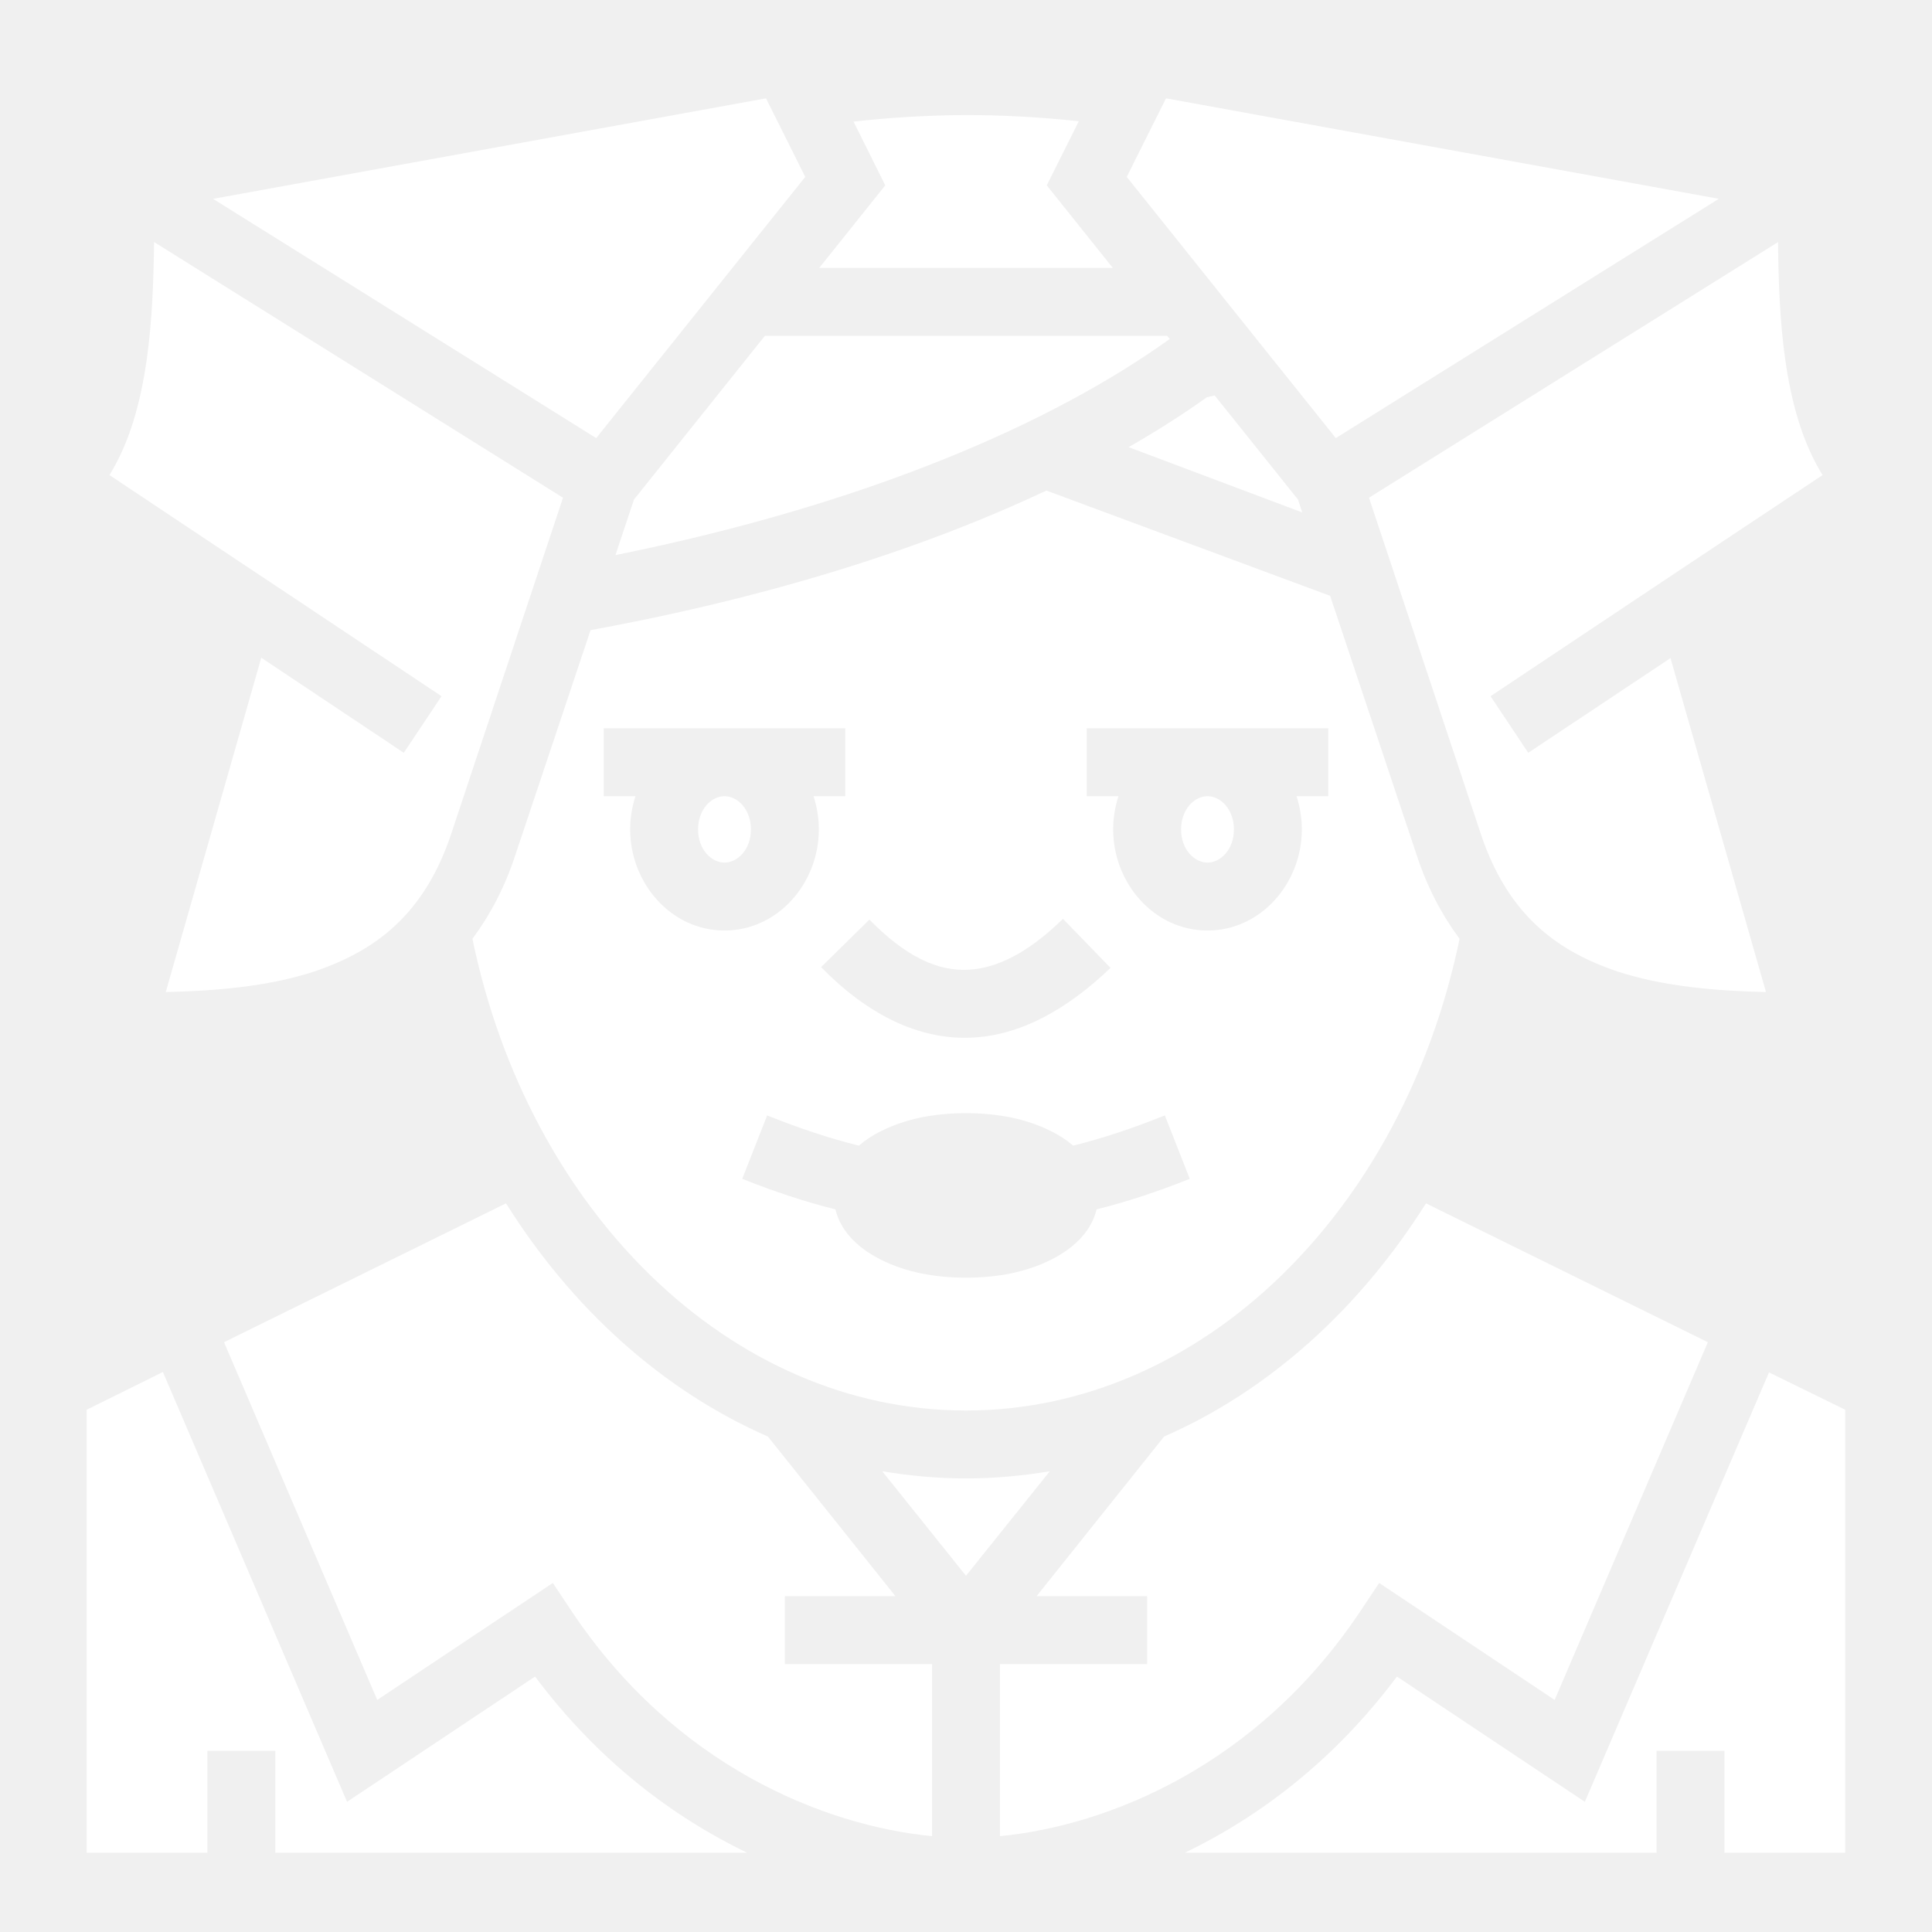
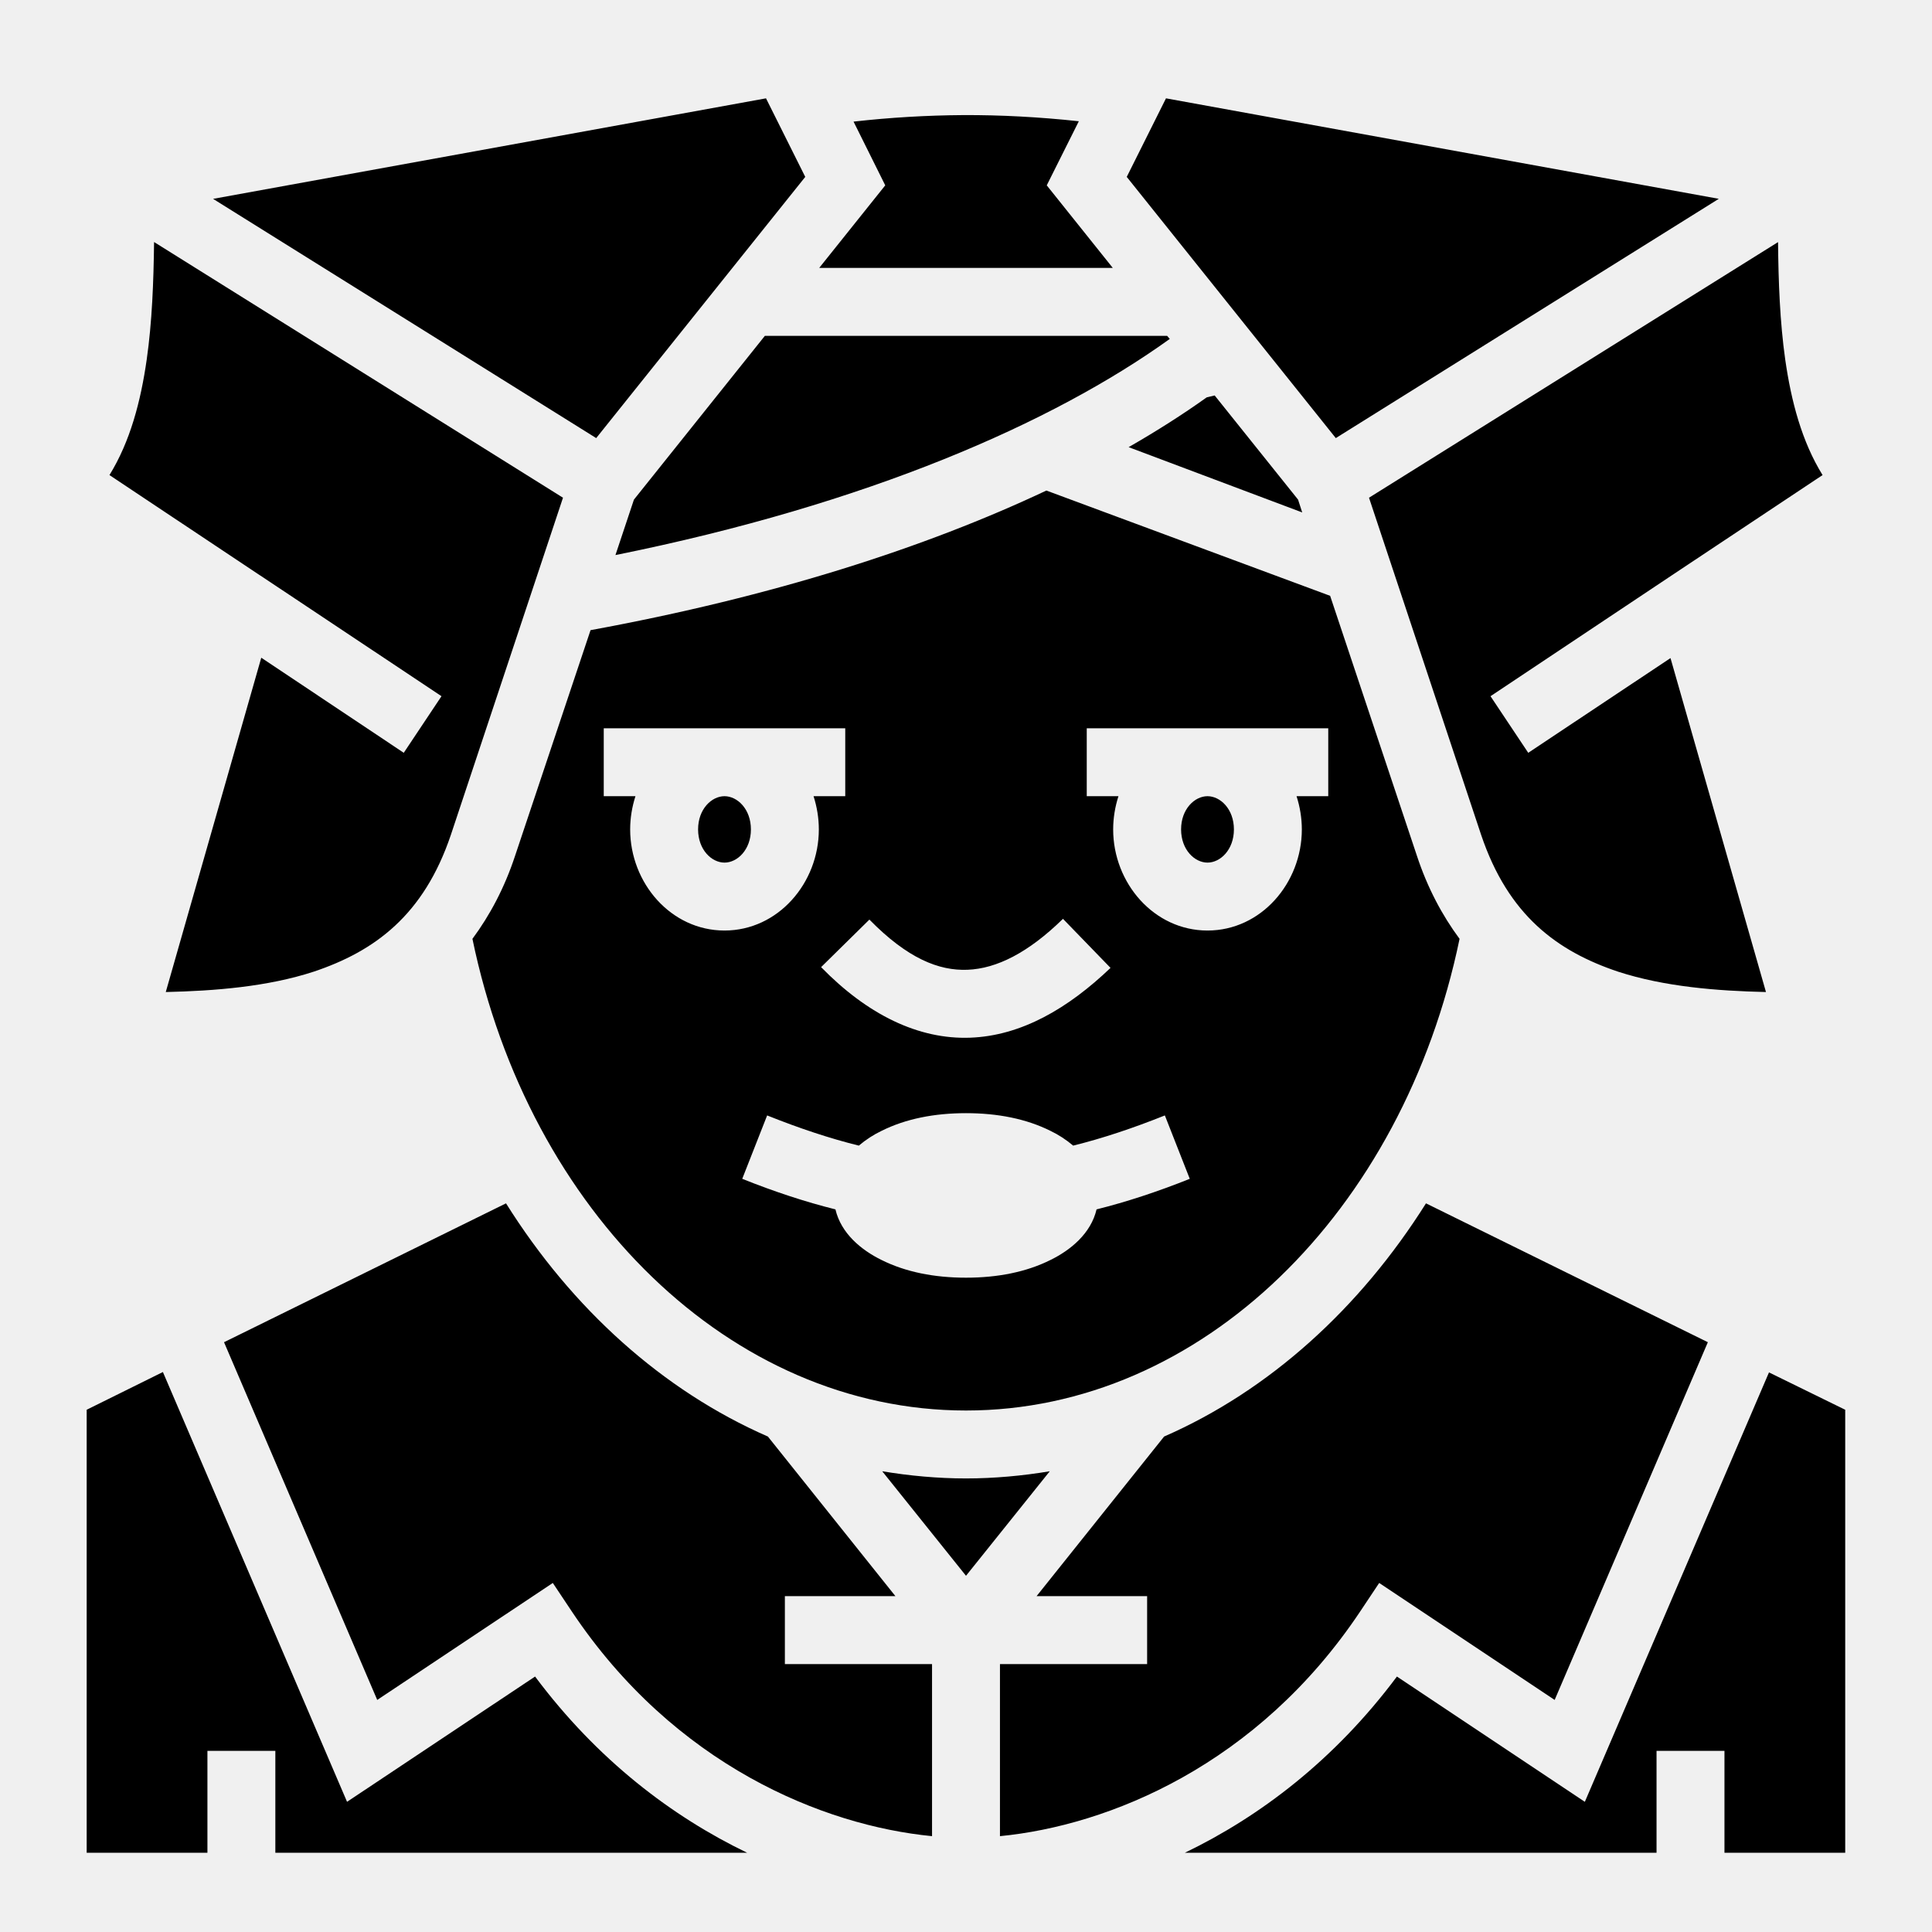
<svg xmlns="http://www.w3.org/2000/svg" viewBox="0 0 512 512" style="height: 512px; width: 512px;">
  <g class="" transform="translate(0,0)" style="touch-action: none;">
-     <path d="M203 26.06L56.47 52.7 158 116.1l55.4-69.22L203 26.06zm106 0l-10.4 20.82L354 116.1l101.5-63.41L309 26.06zm-53.7 4.44a275.263 275.263 0 0 0-29.1 1.73l8.4 16.89L217.1 71h77.8l-17.5-21.88 8.5-16.99c-10.6-1.14-20.8-1.67-30.6-1.63zM40.83 64.14c-.13 10.66-.53 21.21-1.95 31.15-1.59 11.11-4.38 21.71-9.87 30.61l39.93 26.6h.02l48.04 32-10 15-37.76-25.2-25.31 88.6c13.02-.3 26.96-1.4 39.21-5.4 16.11-5.4 29.16-14.9 36.36-36.3l29.7-89.3L40.83 64.14zm430.37.02L362.8 131.9l29.7 89.3c7.2 21.4 20.2 30.9 36.3 36.3 12.3 4 26.2 5.1 39.2 5.4l-25.3-88.5-37.7 25.1-10-15 48-32 40-26.6c-5.5-8.9-8.3-19.5-9.9-30.63-1.4-9.93-1.8-20.47-1.9-31.11zM202.7 89L168 132.4l-4.9 14.7C230 133.6 279 112.1 310 89.82l-.7-.82H202.7zm119.2 15.8l-2.1.5c-6.3 4.5-13.2 8.9-20.7 13.2l46 17.3-1.1-3.4-22.1-27.6zM277.3 130c-32 15.1-72.3 28.1-120.8 37l-20 59.8c-2.8 8.5-6.7 15.8-11.3 22 15 72.4 68.5 125 130.8 125 62.3 0 115.8-52.6 130.8-125-4.6-6.2-8.5-13.5-11.3-22l-23-68.9-75.2-27.9zM160 193h64v18h-8.4c.9 2.8 1.4 5.8 1.4 8.8 0 14.2-10.8 26.8-25 26.8s-25-12.6-25-26.8c0-3 .5-6 1.4-8.8H160v-18zm128 0h64v18h-8.4c.9 2.8 1.4 5.8 1.4 8.8 0 14.2-10.8 26.8-25 26.8s-25-12.6-25-26.8c0-3 .5-6 1.4-8.8H288v-18zm-96 18c-3.4 0-7 3.4-7 8.8s3.6 8.8 7 8.8 7-3.4 7-8.8-3.6-8.8-7-8.8zm128 0c-3.4 0-7 3.4-7 8.8s3.6 8.8 7 8.8 7-3.4 7-8.8-3.6-8.8-7-8.8zm-38.3 32.5l12.6 13c-11.2 10.7-23.6 18-37.2 18.5-13.7.5-27.2-6.1-39.5-18.7l12.8-12.6c10.1 10.3 18.4 13.6 26 13.3 7.7-.3 16.1-4.5 25.3-13.5zM256 295c8.4 0 16 1.5 22.4 4.7 2.1 1 4.1 2.3 6 3.9 7.7-1.9 15.8-4.6 24.3-8l6.6 16.8c-8.5 3.4-16.7 6.1-24.7 8.1-1.5 6.4-6.9 10.8-12.2 13.4-6.4 3.2-14 4.7-22.4 4.7-8.4 0-16-1.5-22.4-4.7-5.3-2.6-10.7-7-12.2-13.4-8-2-16.2-4.7-24.7-8.1l6.6-16.8c8.5 3.4 16.6 6.1 24.3 8 1.9-1.6 3.9-2.9 6-3.9 6.4-3.2 14-4.7 22.4-4.7zm-121.9 23.9l-74.73 36.8 40.6 94.8 46.53-31 5 7.5c27.2 40.8 66.7 56.8 95.5 59.6V441h-39v-18h29.3l-33.8-42.3c-27.9-12.2-51.9-33.9-69.4-61.8zm243.8 0c-17.5 27.8-41.5 49.6-69.4 61.8L274.7 423H304v18h-39v45.6c28.8-2.8 68.3-18.8 95.5-59.6l5-7.5 46.5 31 40.6-94.8-74.7-36.8zM43.17 363.6l-20.2 10V491h32v-27h18v27H198c-19.9-9.6-39.7-24.6-56.2-46.7l-49.83 33.2-48.8-113.9zm425.63.1L420 477.5l-49.8-33.2c-16.5 22.1-36.3 37.1-56.2 46.7h125v-27h18v27h32V373.6l-20.2-9.9zm-235 26.2l22.2 27.7 22.2-27.7c-7.2 1.2-14.7 1.9-22.2 1.9s-15-.7-22.2-1.9z" fill="#fff" fill-opacity="1" />
+     <path d="M203 26.06L56.47 52.7 158 116.1l55.4-69.22L203 26.06zm106 0l-10.4 20.82L354 116.1l101.5-63.41L309 26.06zm-53.7 4.44a275.263 275.263 0 0 0-29.1 1.73l8.4 16.89L217.1 71h77.8l-17.5-21.88 8.5-16.99c-10.6-1.14-20.8-1.67-30.6-1.63zM40.83 64.14c-.13 10.66-.53 21.21-1.95 31.15-1.59 11.11-4.38 21.71-9.87 30.61l39.93 26.6h.02l48.04 32-10 15-37.76-25.2-25.31 88.6c13.02-.3 26.96-1.4 39.21-5.4 16.11-5.4 29.16-14.9 36.36-36.3l29.7-89.3L40.83 64.14zm430.37.02L362.8 131.9l29.7 89.3c7.2 21.4 20.2 30.9 36.3 36.3 12.3 4 26.2 5.1 39.2 5.4l-25.3-88.5-37.7 25.1-10-15 48-32 40-26.6c-5.5-8.9-8.3-19.5-9.9-30.63-1.4-9.93-1.8-20.47-1.9-31.11zM202.7 89L168 132.4l-4.9 14.7C230 133.6 279 112.1 310 89.82l-.7-.82H202.7zm119.2 15.8l-2.1.5c-6.3 4.5-13.2 8.9-20.7 13.2l46 17.3-1.1-3.4-22.1-27.6zM277.3 130c-32 15.1-72.3 28.1-120.8 37l-20 59.8c-2.8 8.5-6.7 15.8-11.3 22 15 72.4 68.5 125 130.8 125 62.3 0 115.8-52.6 130.8-125-4.6-6.2-8.5-13.5-11.3-22l-23-68.9-75.2-27.9zM160 193h64v18h-8.4c.9 2.8 1.4 5.8 1.4 8.8 0 14.2-10.8 26.8-25 26.8s-25-12.6-25-26.8c0-3 .5-6 1.4-8.8H160v-18zm128 0h64v18h-8.4c.9 2.8 1.4 5.8 1.4 8.8 0 14.2-10.8 26.8-25 26.8s-25-12.6-25-26.8c0-3 .5-6 1.4-8.8H288v-18zm-96 18c-3.4 0-7 3.4-7 8.8s3.6 8.8 7 8.8 7-3.4 7-8.8-3.6-8.8-7-8.8zm128 0c-3.4 0-7 3.4-7 8.8s3.6 8.8 7 8.8 7-3.4 7-8.8-3.6-8.8-7-8.8zm-38.3 32.5l12.6 13c-11.2 10.7-23.6 18-37.2 18.5-13.7.5-27.2-6.1-39.5-18.7l12.8-12.6c10.1 10.3 18.4 13.6 26 13.3 7.7-.3 16.1-4.5 25.3-13.5zM256 295c8.4 0 16 1.5 22.4 4.7 2.1 1 4.1 2.3 6 3.9 7.7-1.9 15.8-4.6 24.3-8l6.6 16.8c-8.5 3.4-16.7 6.1-24.7 8.1-1.5 6.4-6.9 10.8-12.2 13.4-6.4 3.2-14 4.7-22.4 4.7-8.4 0-16-1.5-22.4-4.7-5.3-2.6-10.7-7-12.2-13.4-8-2-16.2-4.7-24.7-8.1l6.6-16.8c8.5 3.4 16.6 6.1 24.3 8 1.9-1.6 3.9-2.9 6-3.9 6.4-3.2 14-4.7 22.4-4.7zm-121.9 23.9l-74.73 36.8 40.6 94.8 46.53-31 5 7.5c27.2 40.8 66.7 56.8 95.5 59.6V441h-39v-18h29.3l-33.8-42.3c-27.9-12.2-51.9-33.9-69.4-61.8zm243.8 0c-17.5 27.8-41.5 49.6-69.4 61.8L274.7 423H304v18h-39v45.6c28.8-2.8 68.3-18.8 95.5-59.6l5-7.5 46.5 31 40.6-94.8-74.7-36.8zM43.17 363.6l-20.2 10V491h32v-27h18v27H198c-19.9-9.6-39.7-24.6-56.2-46.7l-49.83 33.2-48.8-113.9zm425.63.1L420 477.5l-49.8-33.2c-16.5 22.1-36.3 37.1-56.2 46.7h125v-27h18v27h32V373.6l-20.2-9.9zm-235 26.2l22.2 27.7 22.2-27.7c-7.2 1.2-14.7 1.9-22.2 1.9s-15-.7-22.2-1.9z" fill="currentColor" fill-opacity="1" />
  </g>
</svg>
